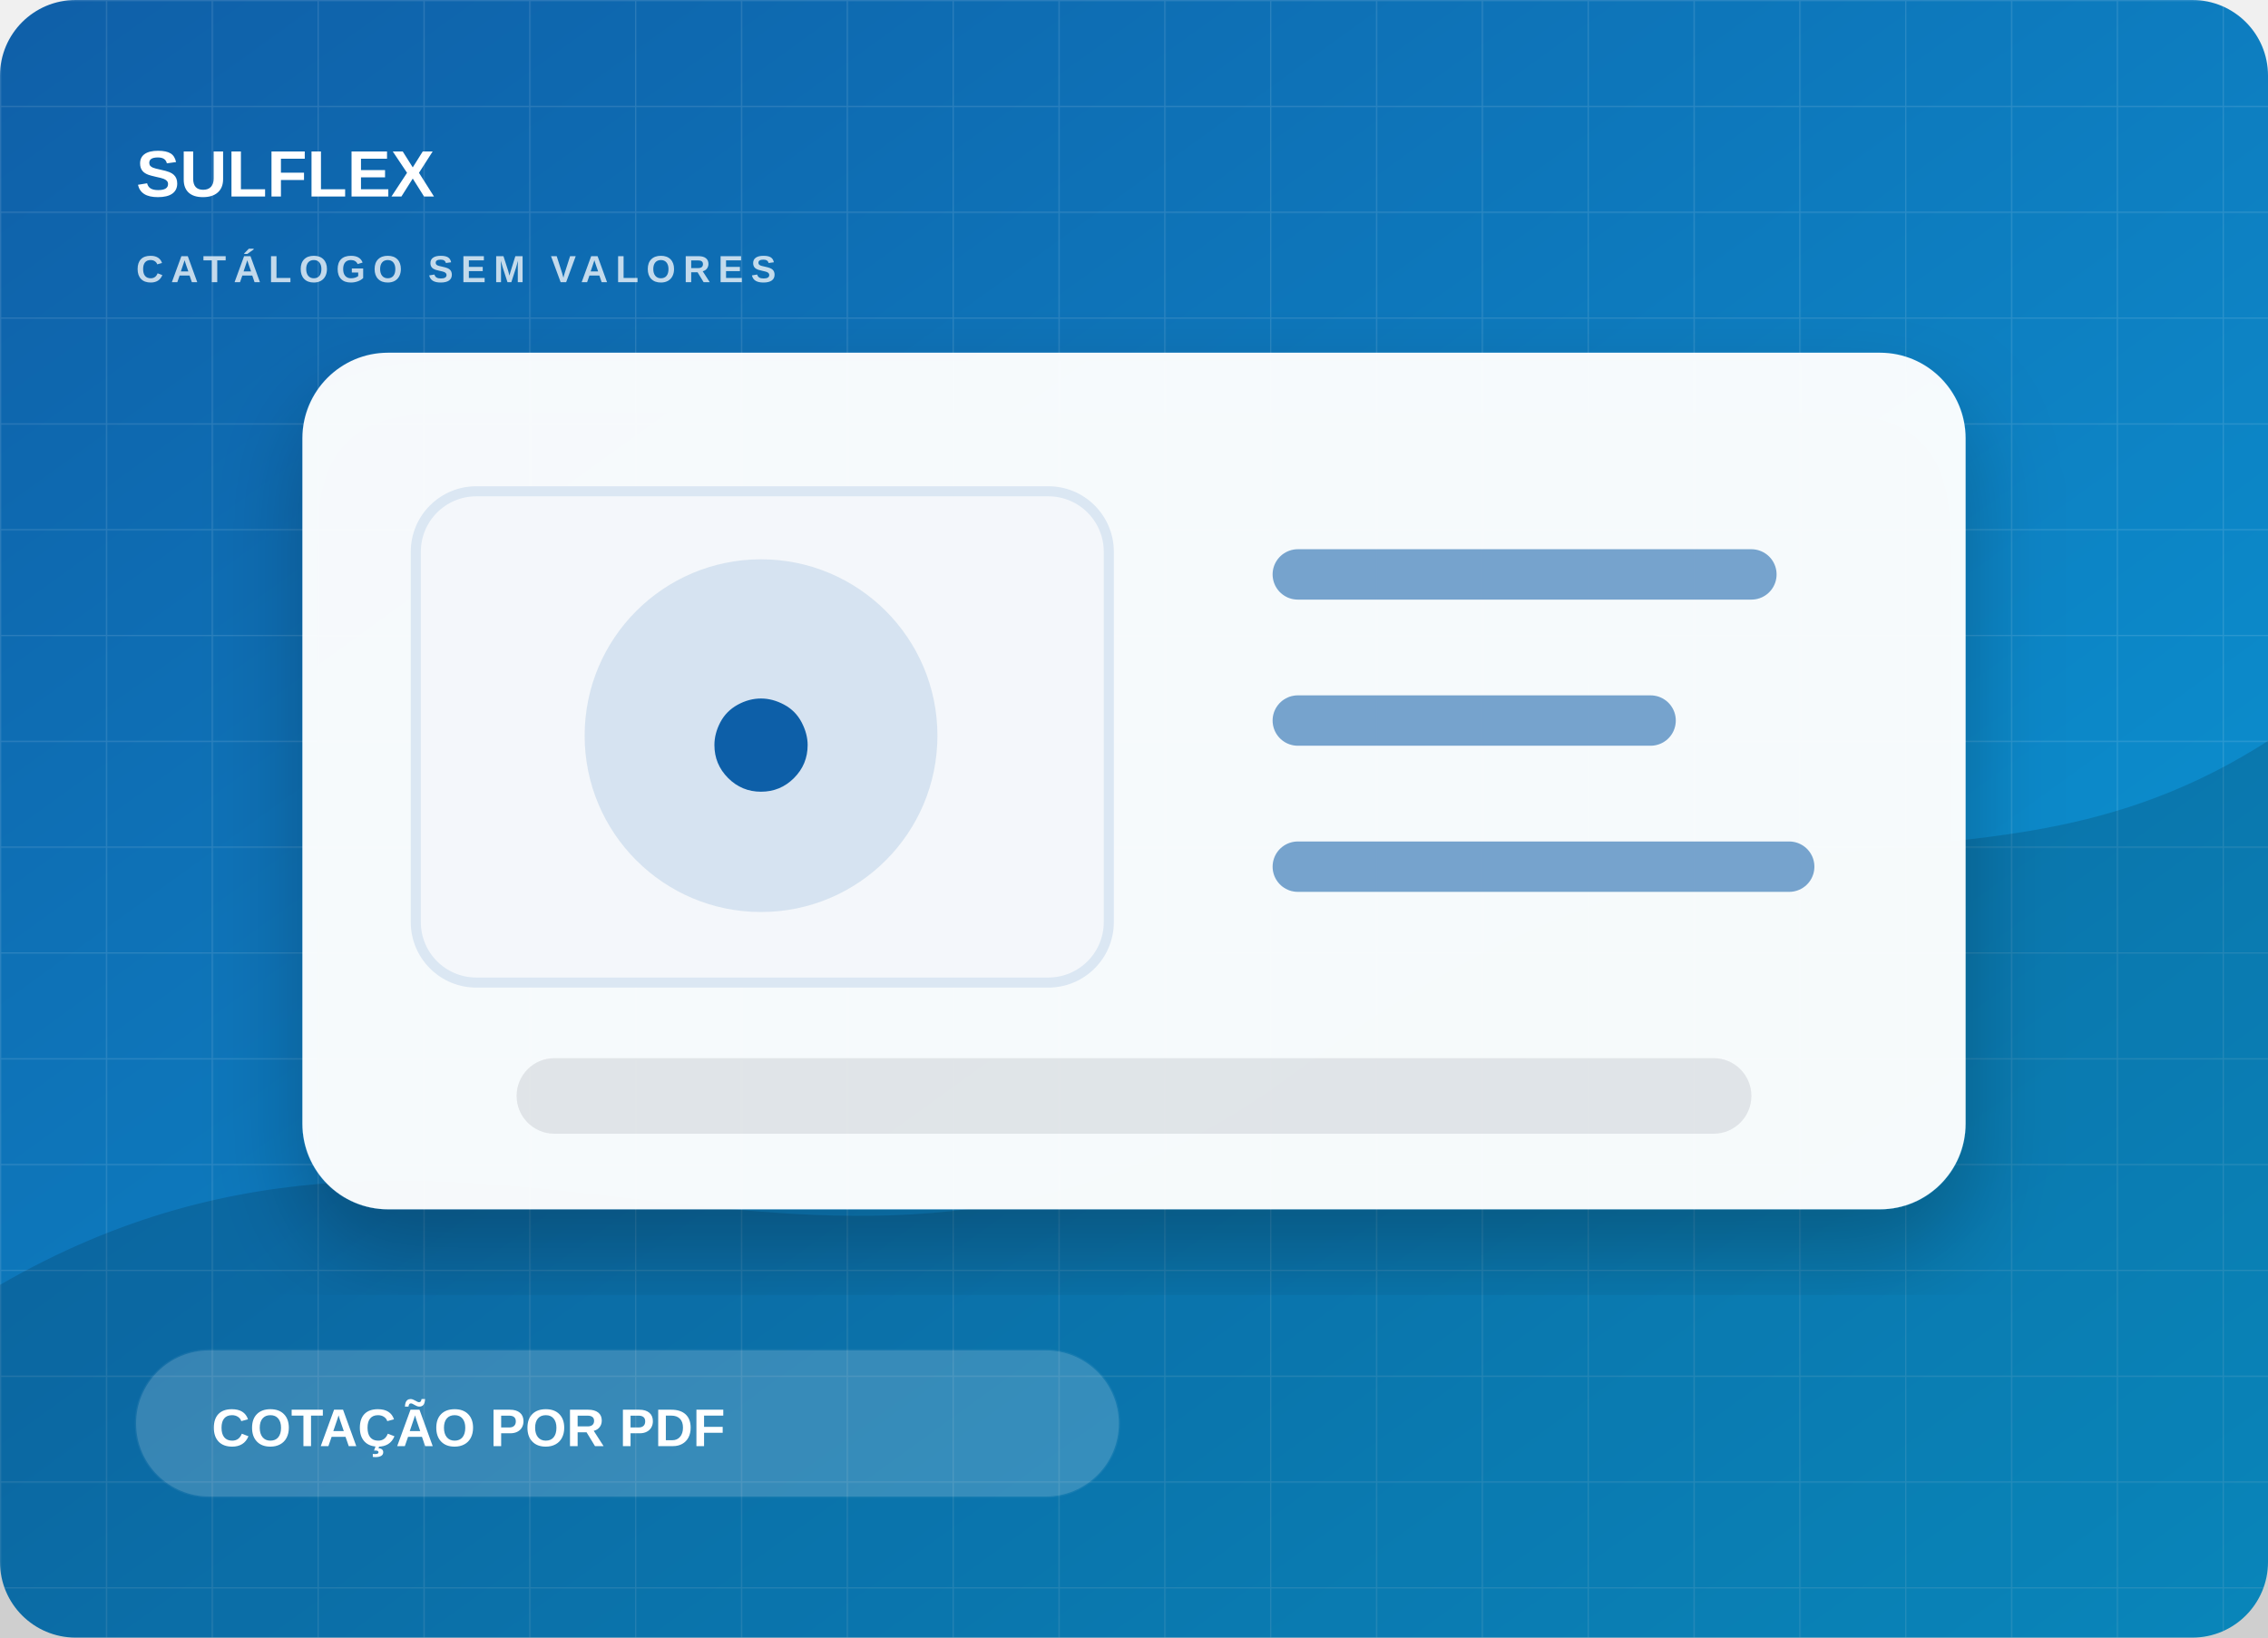
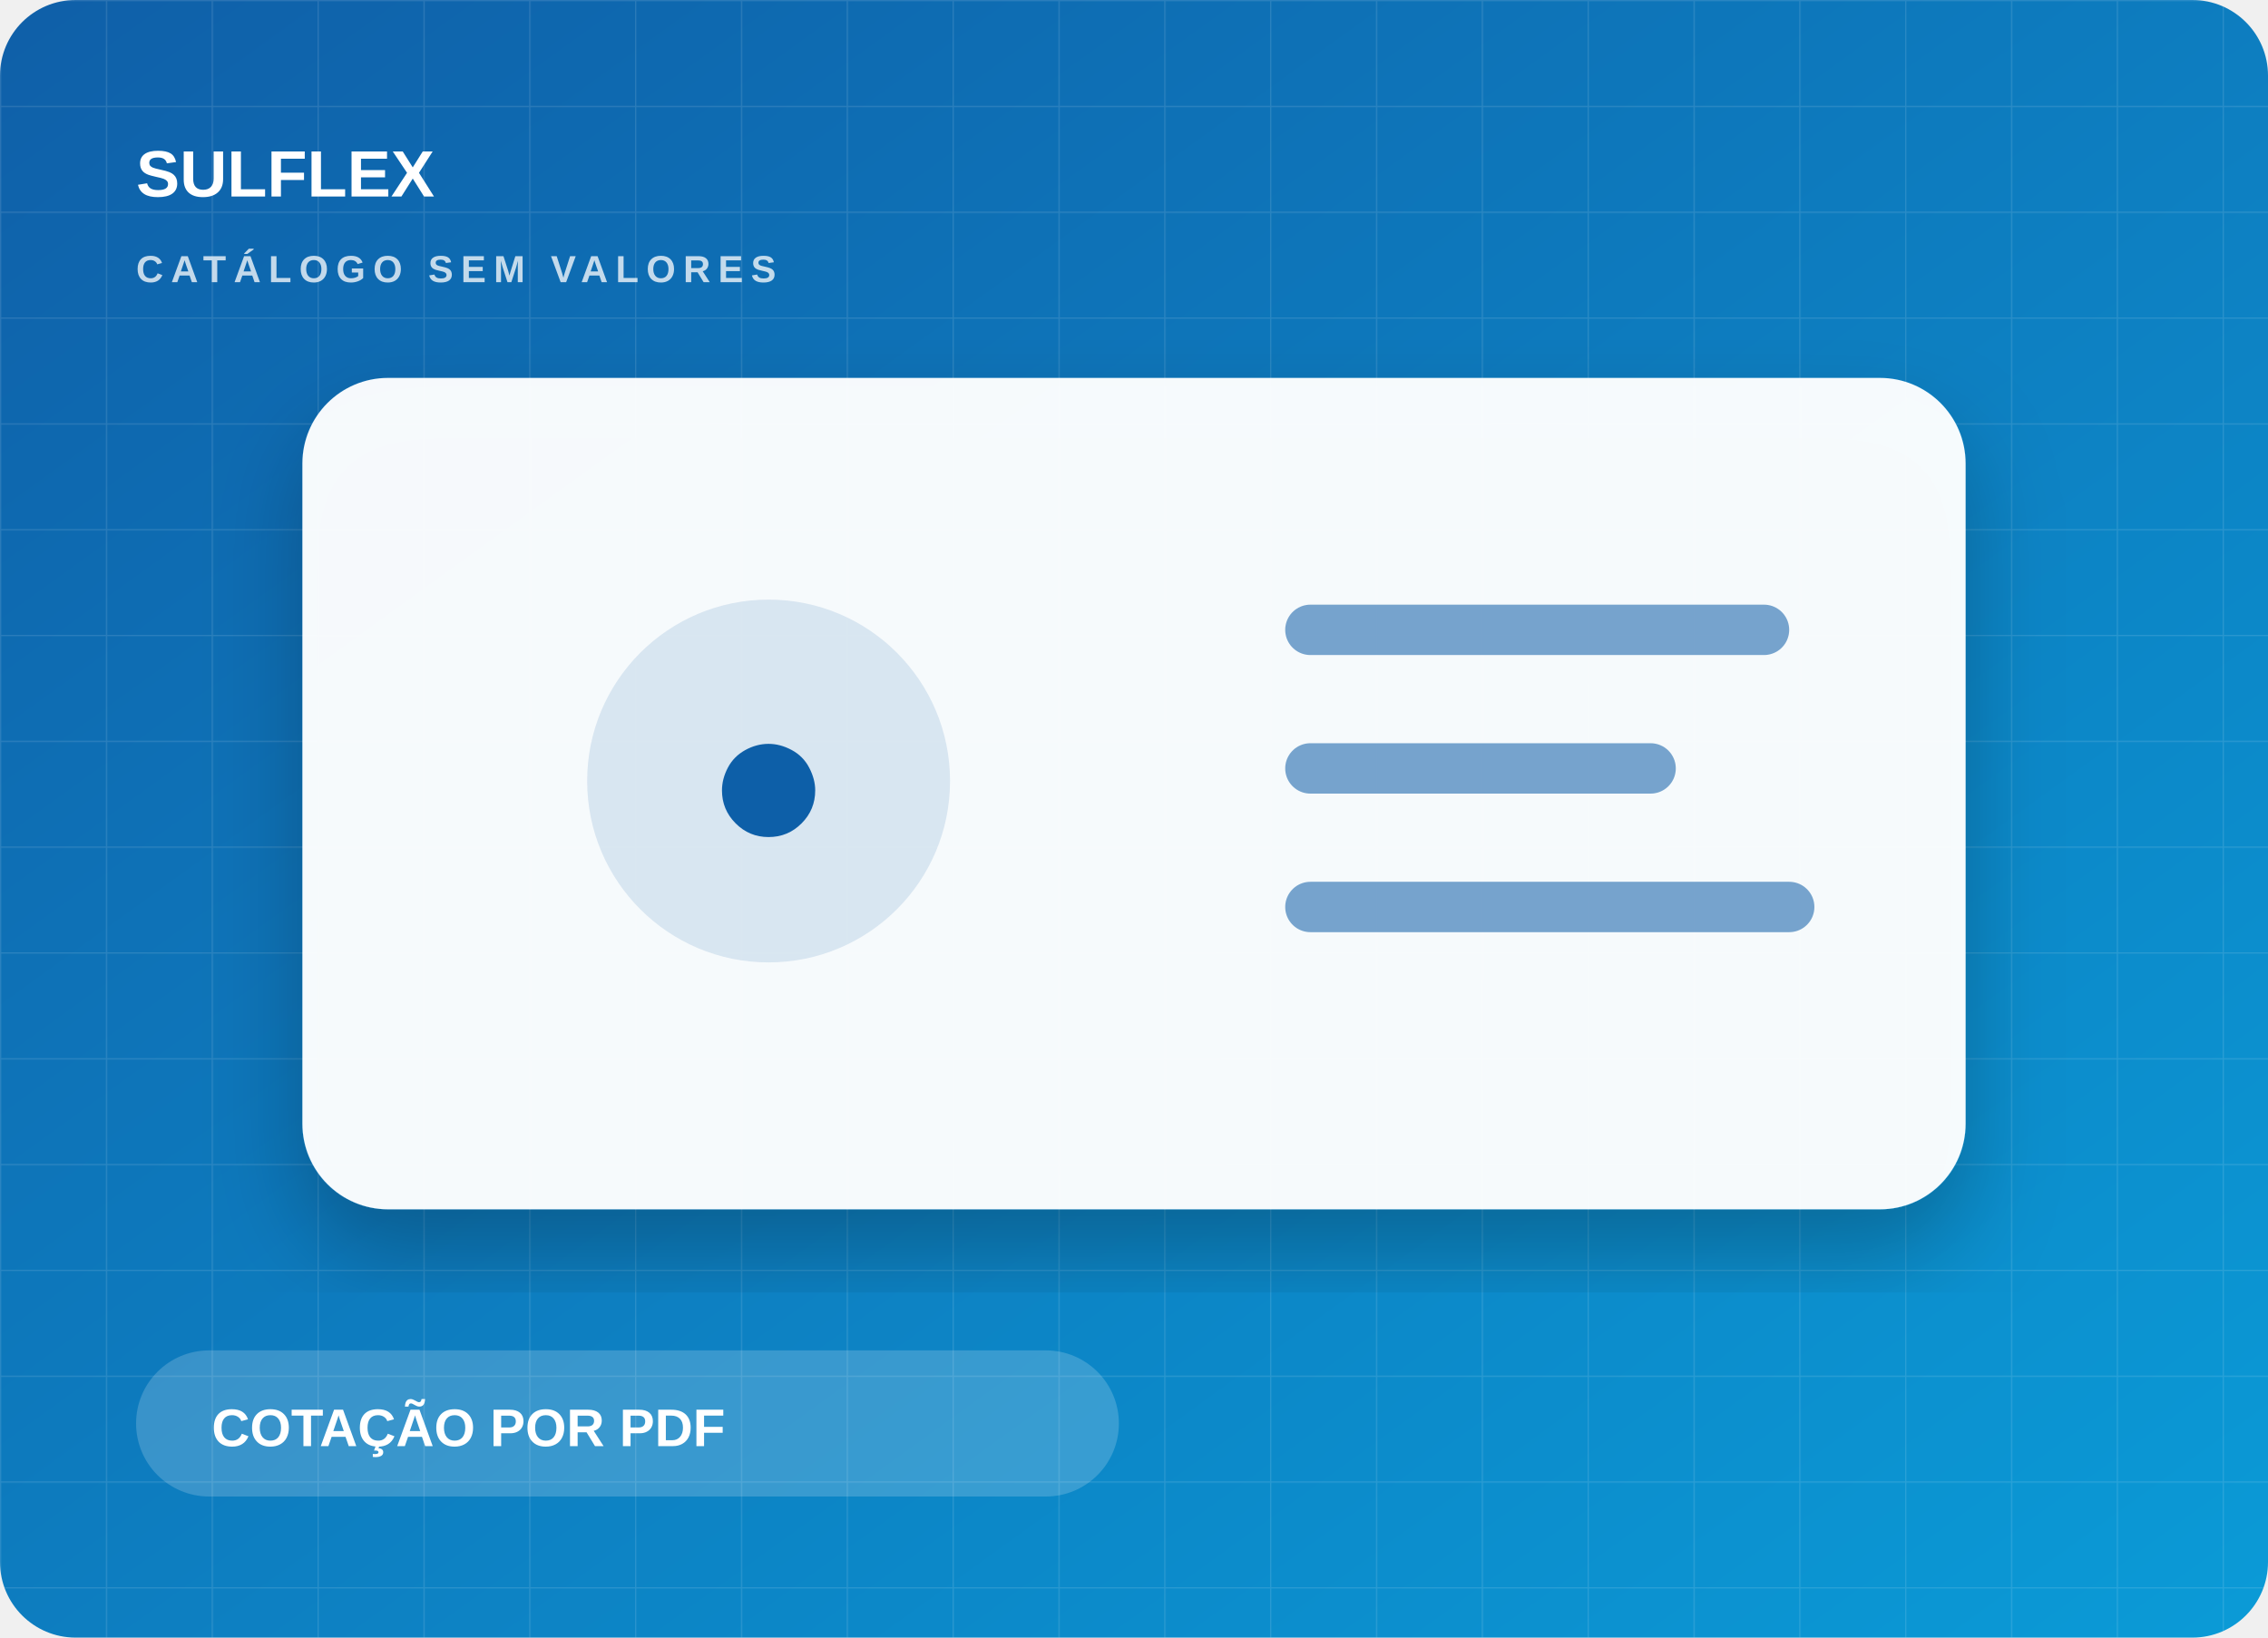
<svg xmlns="http://www.w3.org/2000/svg" width="900" height="650" viewBox="0 0 900 650">
  <defs>
    <linearGradient id="g" x1="0" y1="0" x2="1" y2="1">
      <stop offset="0" stop-color="#0f5fa8" />
      <stop offset="1" stop-color="#0b9bd7" />
    </linearGradient>
-     <pattern id="grid" width="42" height="42" patternUnits="userSpaceOnUse">
+     <pattern id="p" width="42" height="42" patternUnits="userSpaceOnUse">
      <path d="M42 0L0 0 0 42" fill="none" stroke="#fff" stroke-opacity=".12" />
    </pattern>
    <filter id="s">
      <feDropShadow dx="0" dy="18" stdDeviation="18" flood-color="#000" flood-opacity=".25" />
    </filter>
  </defs>
  <rect width="900" height="650" rx="30" fill="url(#g)" />
-   <rect width="900" height="650" rx="30" fill="url(#grid)" />
-   <path d="M0 510C190 400 335 560 515 425C700 285 790 380 920 280L920 680H0Z" fill="#000" opacity=".14" />
+   <rect width="900" height="650" rx="30" fill="url(#p)" />
  <g filter="url(#s)">
-     <rect x="120" y="140" width="660" height="340" rx="34" fill="#fff" opacity=".96" />
-     <rect x="165" y="195" width="275" height="195" rx="24" fill="#f4f7fb" stroke="#dbe7f3" stroke-width="4" />
-     <circle cx="302" cy="292" r="70" fill="#0f5fa8" opacity=".13" />
-     <text x="302" y="320" text-anchor="middle" font-family="Arial" font-size="86" font-weight="900" fill="#0f5fa8">●</text>
-     <path d="M515 228H695M515 286H655M515 344H710" stroke="#0f5fa8" stroke-width="20" stroke-linecap="round" opacity=".55" />
-     <rect x="205" y="420" width="490" height="30" rx="15" fill="#0f172a" opacity=".10" />
+     <rect x="120" y="150" width="660" height="330" rx="34" fill="#fff" opacity=".96" />
+     <circle cx="305" cy="310" r="72" fill="#0f5fa8" opacity=".13" />
+     <text x="305" y="338" text-anchor="middle" font-family="Arial" font-size="86" font-weight="900" fill="#0f5fa8">●</text>
+     <path d="M520 250H700M520 305H655M520 360H710" stroke="#0f5fa8" stroke-width="20" stroke-linecap="round" opacity=".55" />
  </g>
  <text x="54" y="78" font-family="Arial" font-size="26" font-weight="900" fill="#fff">SULFLEX</text>
  <text x="54" y="112" font-family="Arial" font-size="15" font-weight="700" fill="#fff" opacity=".75" letter-spacing="3">CATÁLOGO SEM VALORES</text>
-   <rect x="54" y="536" width="390" height="58" rx="29" fill="#fff" opacity=".18" stroke="#fff" stroke-opacity=".28" />
+   <rect x="54" y="536" width="390" height="58" rx="29" fill="#fff" opacity=".18" />
  <text x="84" y="574" font-family="Arial" font-size="21" font-weight="900" fill="#fff">COTAÇÃO POR PDF</text>
</svg>
